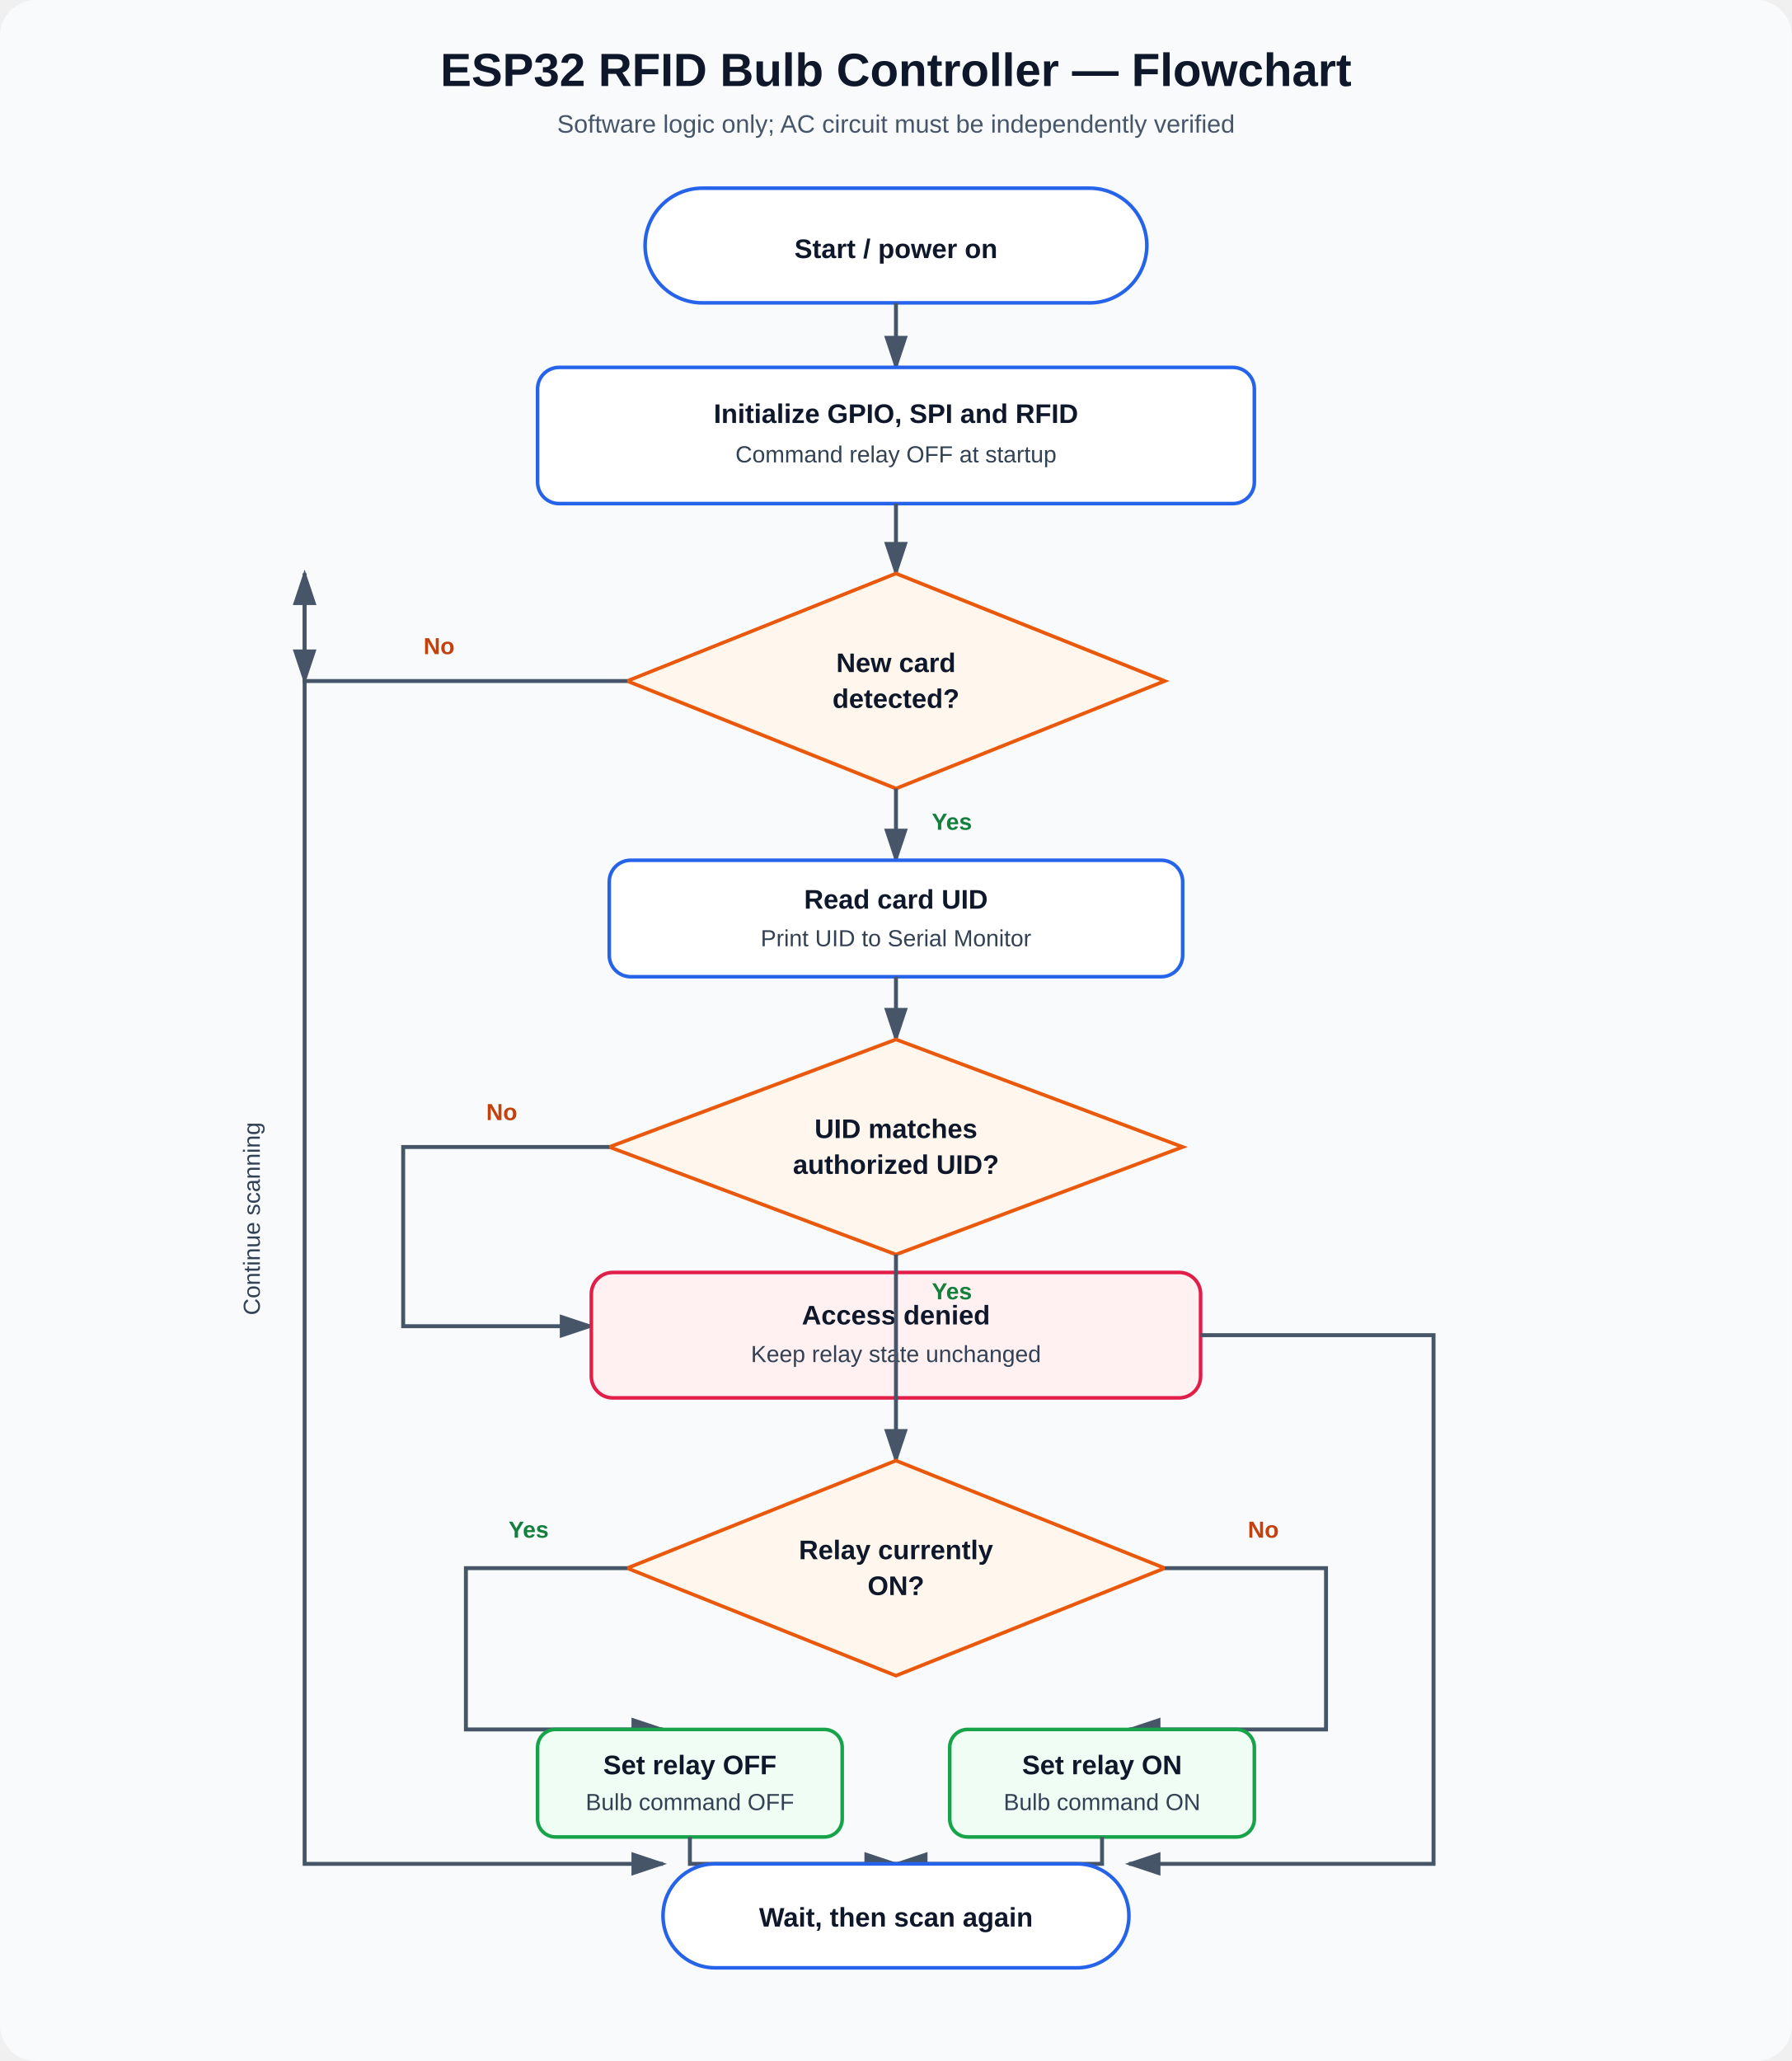
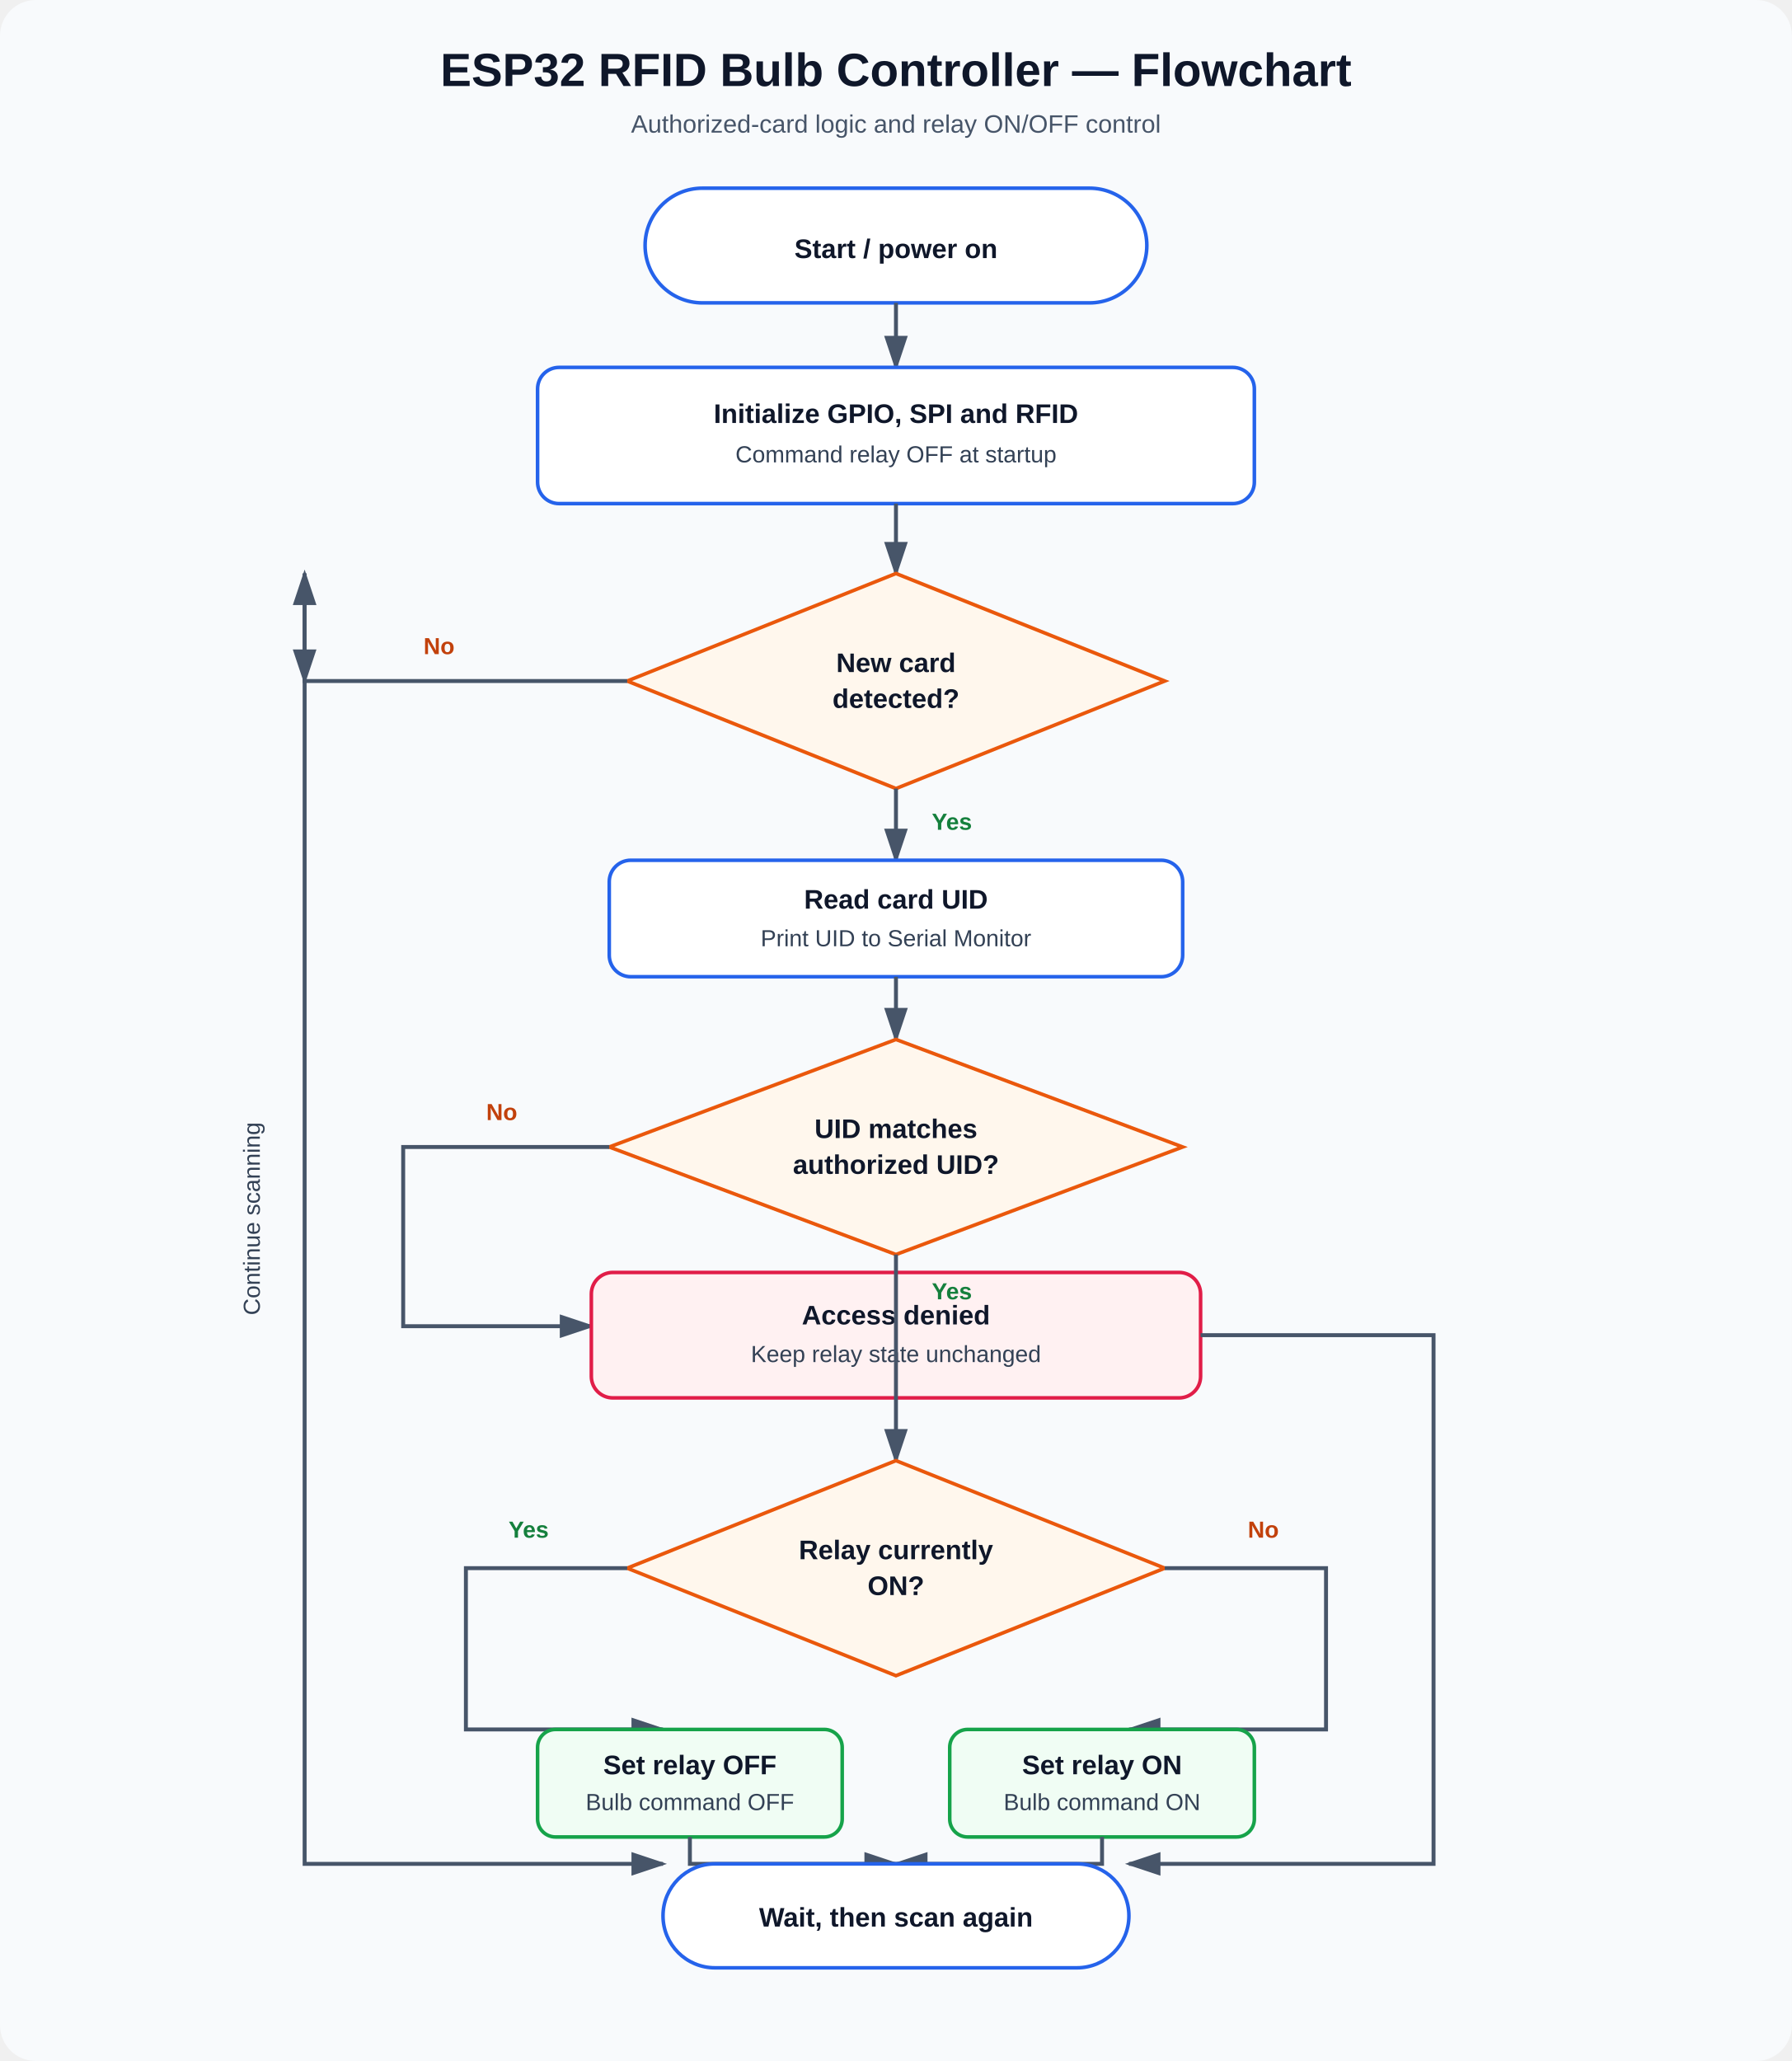
<svg xmlns="http://www.w3.org/2000/svg" width="1000" height="1150" viewBox="0 0 1000 1150" role="img" aria-labelledby="title desc">
  <defs>
    <marker id="arrow" markerWidth="10" markerHeight="10" refX="8" refY="3" orient="auto">
      <path d="M0,0 L0,6 L9,3 z" fill="#475569" />
    </marker>
  </defs>
  <style>.bg{fill:#f8fafc}.title{font:700 26px Arial,sans-serif;fill:#0f172a}.sub{font:14px Arial,sans-serif;fill:#475569}.node{fill:#fff;stroke:#2563eb;stroke-width:2}.decision{fill:#fff7ed;stroke:#ea580c;stroke-width:2}.safe{fill:#f0fdf4;stroke:#16a34a;stroke-width:2}.warn{fill:#fff1f2;stroke:#e11d48;stroke-width:2}.txt{font:600 15px Arial,sans-serif;fill:#0f172a}.small{font:13px Arial,sans-serif;fill:#334155}.arrow{fill:none;stroke:#475569;stroke-width:2.2;marker-end:url(#arrow)}.yes{font:700 13px Arial,sans-serif;fill:#15803d}.no{font:700 13px Arial,sans-serif;fill:#c2410c}</style>
  <rect class="bg" width="1000" height="1150" rx="20" />
  <text x="500" y="48" text-anchor="middle" class="title">ESP32 RFID Bulb Controller — Flowchart</text>
-   <text x="500" y="74" text-anchor="middle" class="sub">Software logic only; AC circuit must be independently verified</text>
+   <text x="500" y="74" text-anchor="middle" class="sub">Authorized-card logic and relay ON/OFF control</text>
  <rect class="node" x="360" y="105" width="280" height="64" rx="32" />
  <text class="txt" x="500" y="144" text-anchor="middle">Start / power on</text>
  <path class="arrow" d="M500 169 V205" />
  <rect class="node" x="300" y="205" width="400" height="76" rx="12" />
  <text class="txt" x="500" y="236" text-anchor="middle">Initialize GPIO, SPI and RFID</text>
  <text class="small" x="500" y="258" text-anchor="middle">Command relay OFF at startup</text>
  <path class="arrow" d="M500 281 V320" />
  <path class="decision" d="M500 320 L650 380 L500 440 L350 380 Z" />
  <text class="txt" x="500" y="375" text-anchor="middle">New card</text>
  <text class="txt" x="500" y="395" text-anchor="middle">detected?</text>
  <path class="arrow" d="M350 380 H170 V380 V320" />
  <text class="no" x="245" y="365" text-anchor="middle">No</text>
  <path class="arrow" d="M170 320 V380" />
  <path class="arrow" d="M170 380 V1040 H370" />
  <text class="small" x="145" y="680" transform="rotate(-90 145 680)" text-anchor="middle">Continue scanning</text>
  <path class="arrow" d="M500 440 V480" />
  <text class="yes" x="520" y="463">Yes</text>
  <rect class="node" x="340" y="480" width="320" height="65" rx="12" />
  <text class="txt" x="500" y="507" text-anchor="middle">Read card UID</text>
  <text class="small" x="500" y="528" text-anchor="middle">Print UID to Serial Monitor</text>
  <path class="arrow" d="M500 545 V580" />
  <path class="decision" d="M500 580 L660 640 L500 700 L340 640 Z" />
  <text class="txt" x="500" y="635" text-anchor="middle">UID matches</text>
  <text class="txt" x="500" y="655" text-anchor="middle">authorized UID?</text>
  <path class="arrow" d="M340 640 H225 V740 H330" />
  <text class="no" x="280" y="625" text-anchor="middle">No</text>
  <rect class="warn" x="330" y="710" width="340" height="70" rx="12" />
  <text class="txt" x="500" y="739" text-anchor="middle">Access denied</text>
  <text class="small" x="500" y="760" text-anchor="middle">Keep relay state unchanged</text>
  <path class="arrow" d="M670 745 H800 V1040 H630" />
  <path class="arrow" d="M500 700 V815" />
  <text class="yes" x="520" y="725">Yes</text>
  <path class="decision" d="M500 815 L650 875 L500 935 L350 875 Z" />
  <text class="txt" x="500" y="870" text-anchor="middle">Relay currently</text>
  <text class="txt" x="500" y="890" text-anchor="middle">ON?</text>
  <path class="arrow" d="M350 875 H260 V965 H370" />
  <text class="yes" x="295" y="858" text-anchor="middle">Yes</text>
  <path class="arrow" d="M650 875 H740 V965 H630" />
  <text class="no" x="705" y="858" text-anchor="middle">No</text>
  <rect class="safe" x="300" y="965" width="170" height="60" rx="10" />
  <text class="txt" x="385" y="990" text-anchor="middle">Set relay OFF</text>
  <text class="small" x="385" y="1010" text-anchor="middle">Bulb command OFF</text>
  <rect class="safe" x="530" y="965" width="170" height="60" rx="10" />
  <text class="txt" x="615" y="990" text-anchor="middle">Set relay ON</text>
  <text class="small" x="615" y="1010" text-anchor="middle">Bulb command ON</text>
  <path class="arrow" d="M385 1025 V1040 H500" />
  <path class="arrow" d="M615 1025 V1040 H500" />
  <rect class="node" x="370" y="1040" width="260" height="58" rx="29" />
  <text class="txt" x="500" y="1075" text-anchor="middle">Wait, then scan again</text>
</svg>
